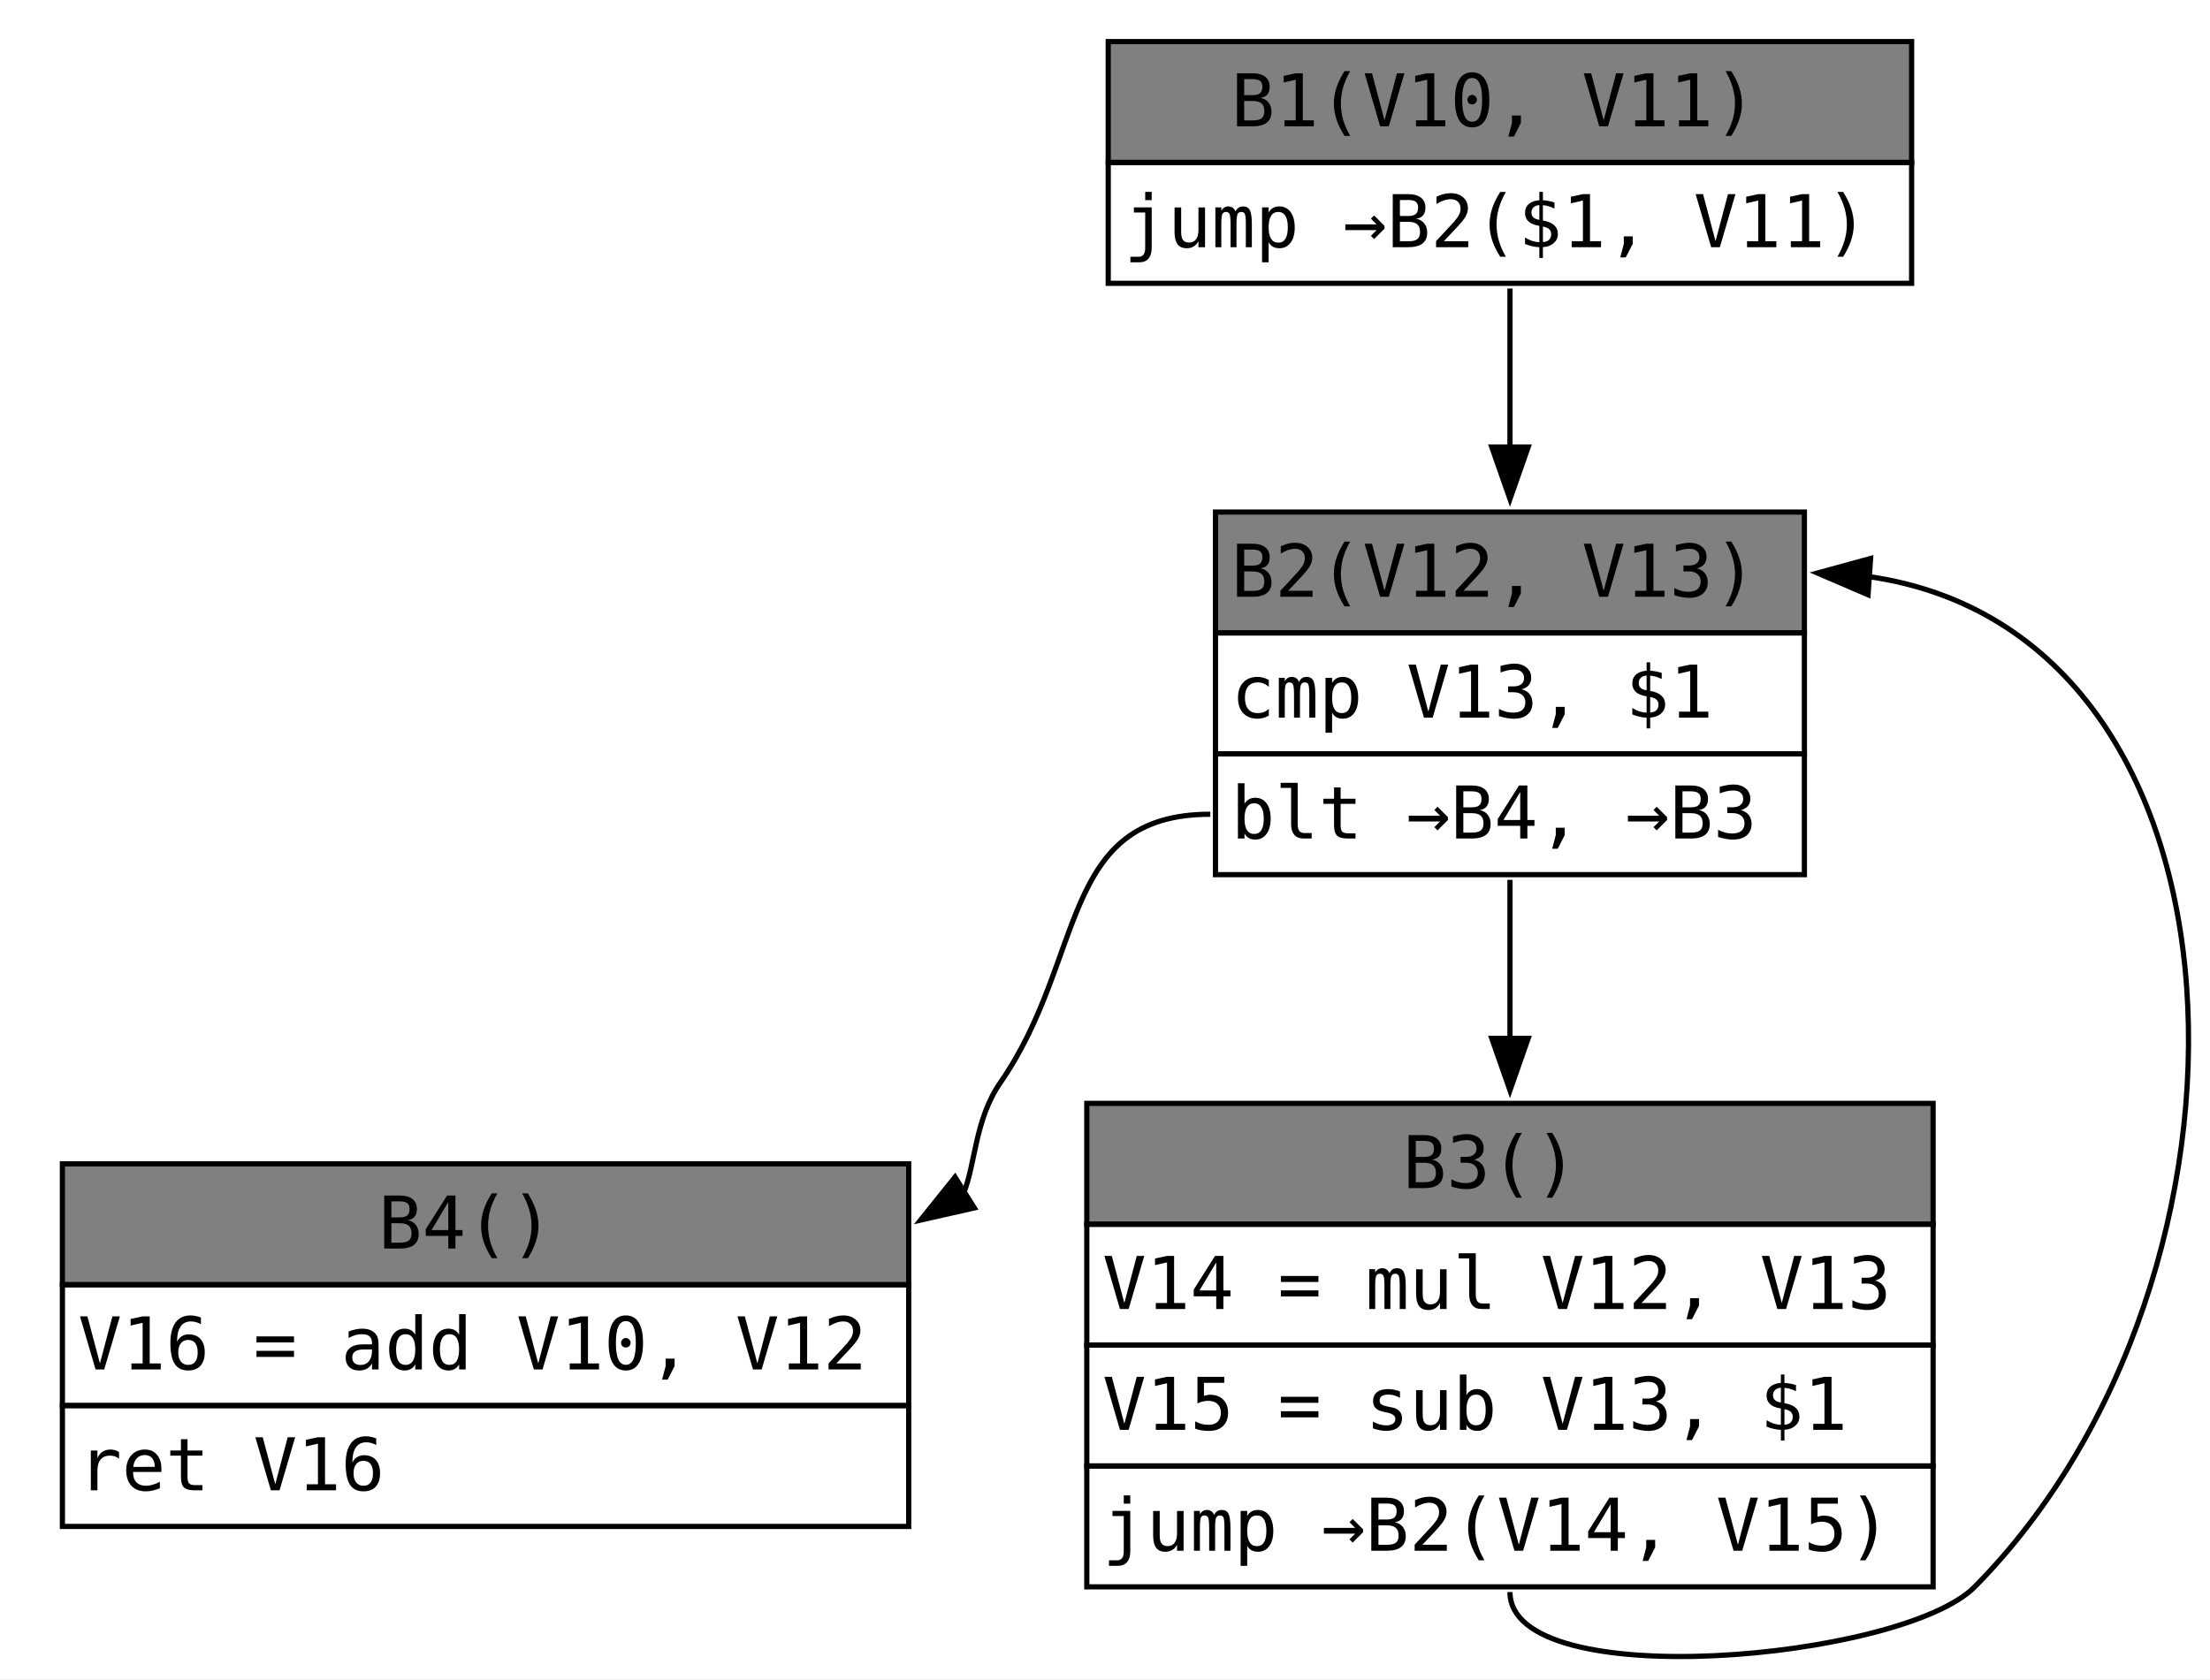
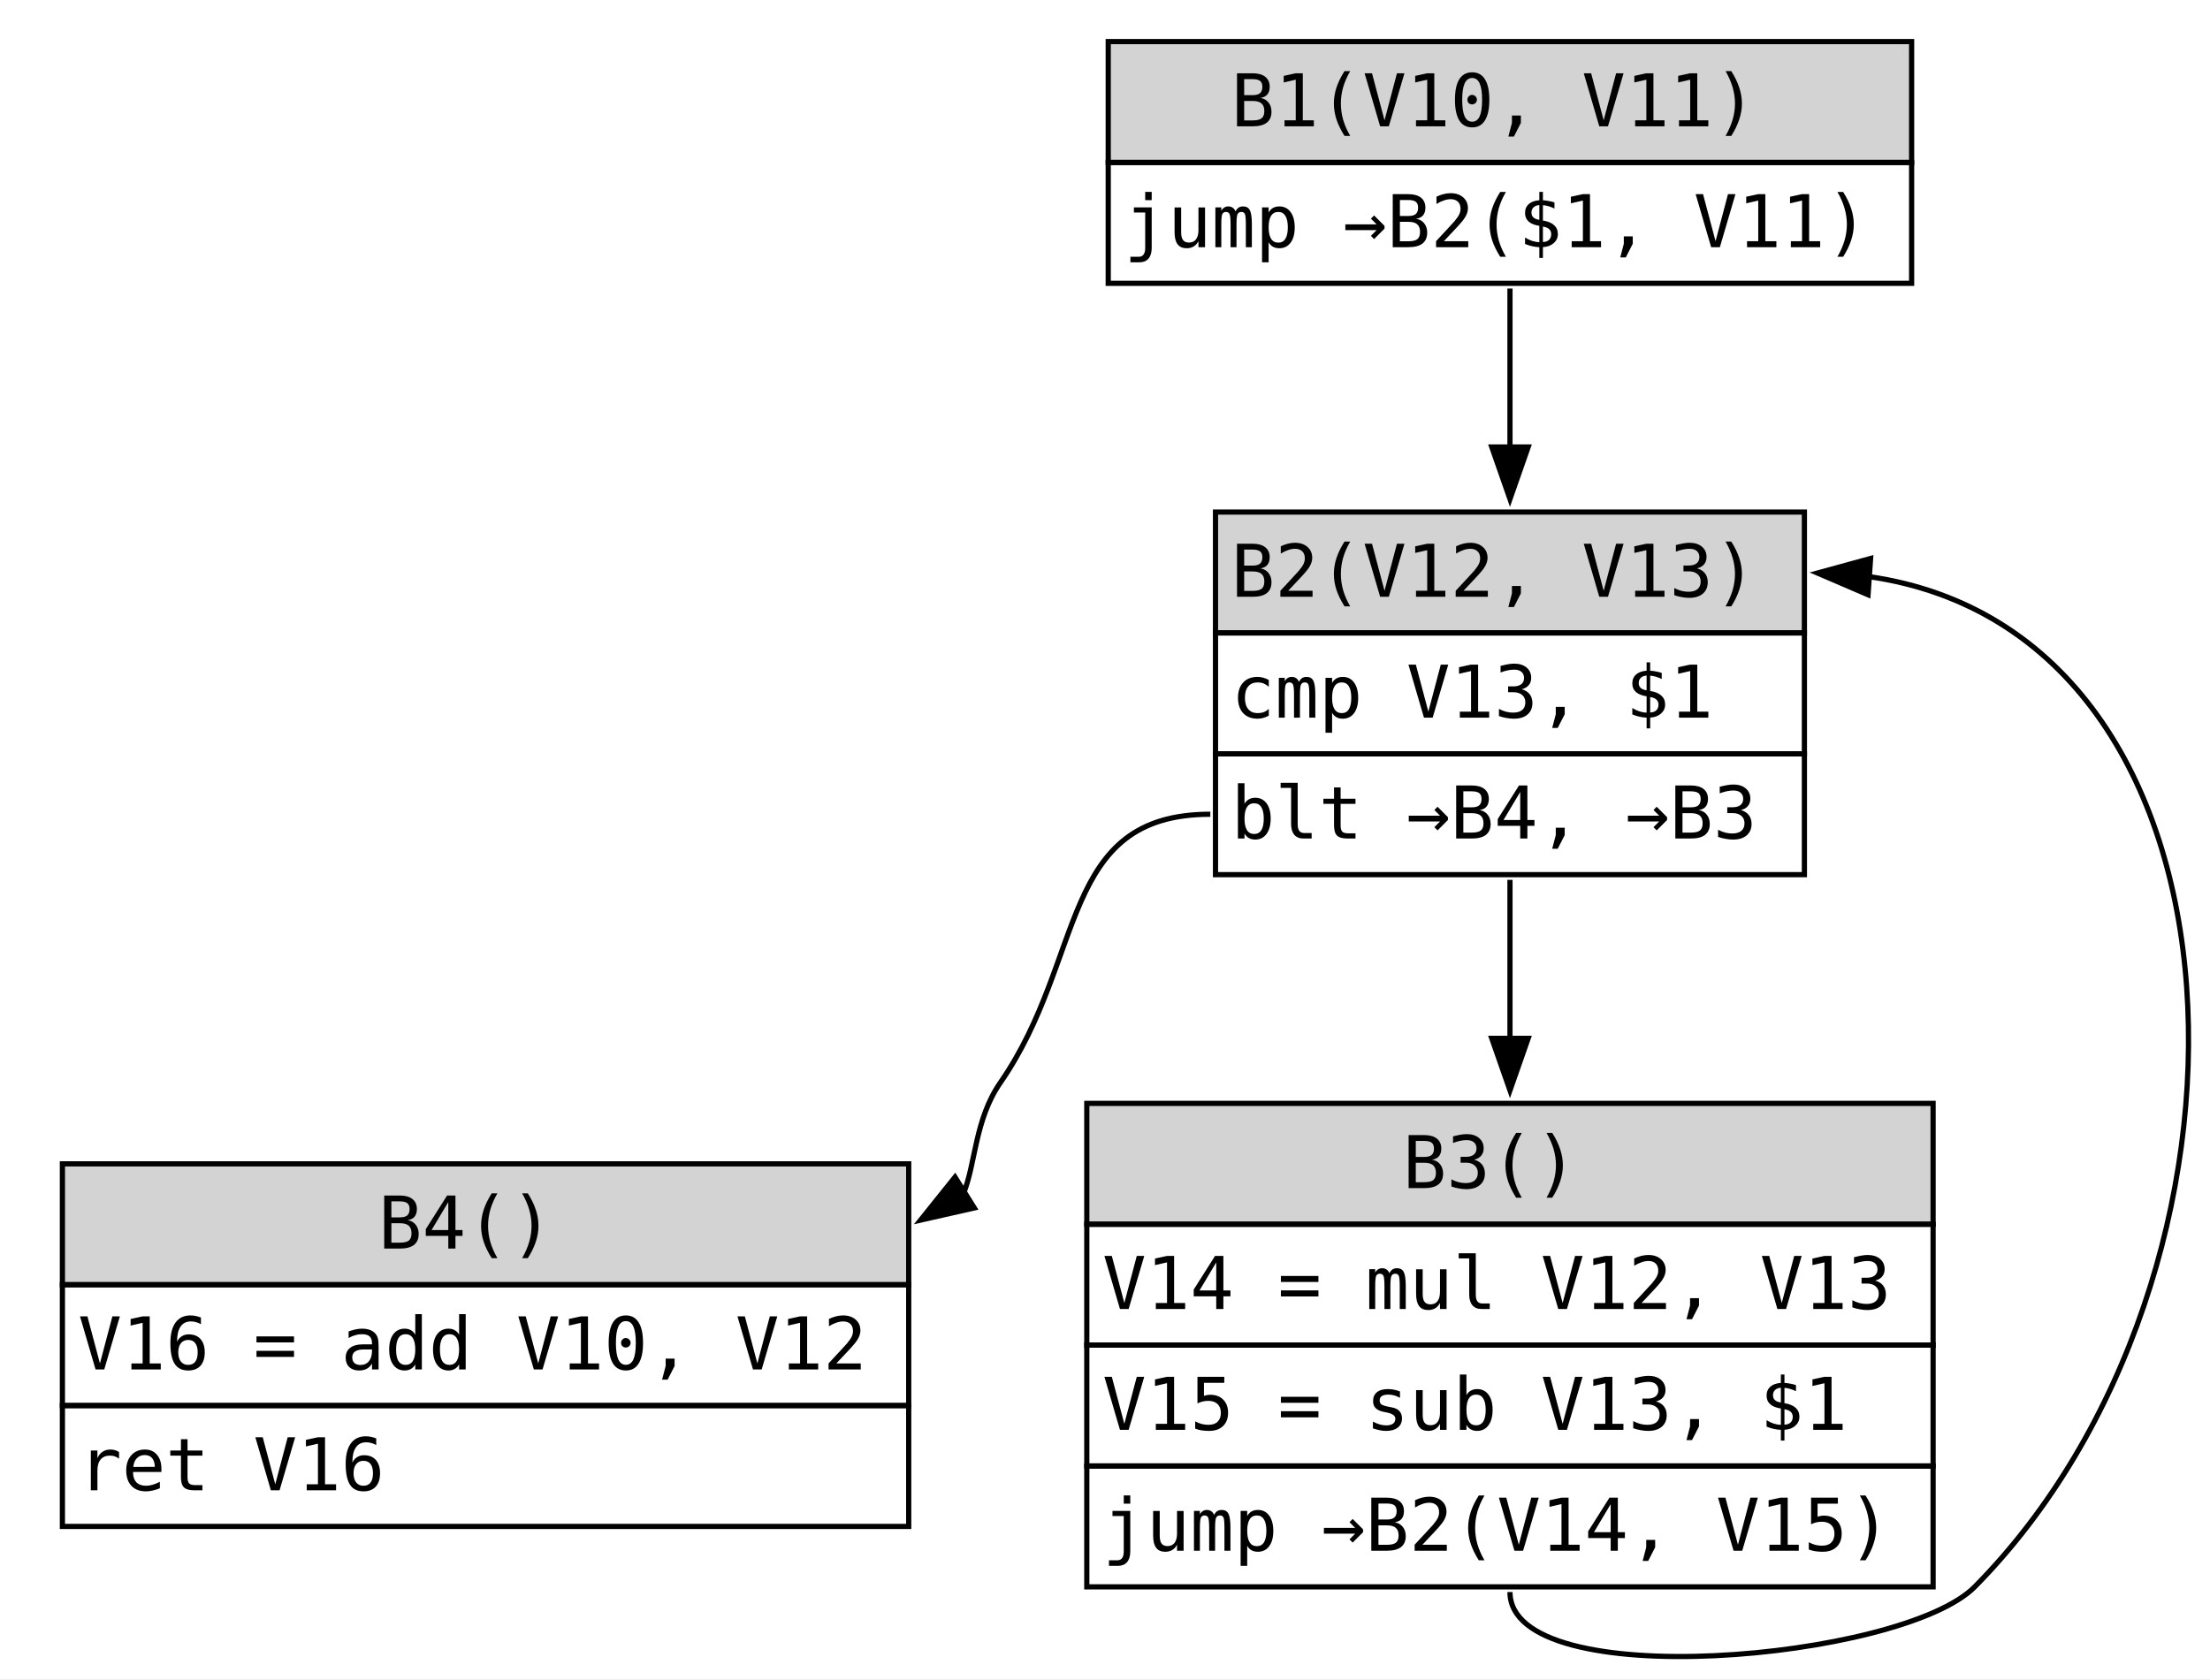
<svg xmlns="http://www.w3.org/2000/svg" width="425pt" height="323pt" viewBox="0.00 0.00 425.00 323.00">
  <g id="graph0" class="graph" transform="scale(1 1) rotate(0) translate(4 318.98)">
    <polygon fill="white" stroke="none" points="-4,4 -4,-318.98 421.22,-318.98 421.22,4 -4,4" />
    <g id="node1" class="node">
-       <polygon fill="gray" stroke="none" points="209.12,-287.73 209.12,-310.98 363.62,-310.98 363.62,-287.73 209.12,-287.73" />
+       <polygon fill="lightgray" stroke="none" points="209.12,-287.73 209.12,-310.98 363.62,-310.98 363.62,-287.73 209.12,-287.73" />
      <polygon fill="none" stroke="black" points="209.12,-287.73 209.12,-310.98 363.62,-310.98 363.62,-287.73 209.12,-287.73" />
      <text xml:space="preserve" text-anchor="start" x="232.75" y="-294.68" font-family="Monospace" font-size="14.00">B1(V10, V11) </text>
      <polygon fill="none" stroke="black" points="209.12,-264.48 209.12,-287.73 363.62,-287.73 363.62,-264.48 209.12,-264.48" />
      <text xml:space="preserve" text-anchor="start" x="212.12" y="-271.43" font-family="Monospace" font-size="14.00">jump →B2($1, V11) </text>
    </g>
    <g id="node2" class="node">
-       <polygon fill="gray" stroke="none" points="229.75,-197.23 229.75,-220.48 343,-220.48 343,-197.23 229.75,-197.23" />
+       <polygon fill="lightgray" stroke="none" points="229.75,-197.23 229.75,-220.48 343,-220.48 343,-197.23 229.75,-197.23" />
      <polygon fill="none" stroke="black" points="229.75,-197.23 229.75,-220.48 343,-220.48 343,-197.23 229.75,-197.23" />
      <text xml:space="preserve" text-anchor="start" x="232.75" y="-204.18" font-family="Monospace" font-size="14.00">B2(V12, V13) </text>
      <polygon fill="none" stroke="black" points="229.75,-173.98 229.75,-197.23 343,-197.23 343,-173.98 229.75,-173.98" />
      <text xml:space="preserve" text-anchor="start" x="232.75" y="-180.93" font-family="Monospace" font-size="14.00">cmp V13, $1 </text>
      <polygon fill="none" stroke="black" points="229.75,-150.73 229.75,-173.98 343,-173.98 343,-150.73 229.75,-150.73" />
      <text xml:space="preserve" text-anchor="start" x="232.75" y="-157.68" font-family="Monospace" font-size="14.00">blt →B4, →B3 </text>
    </g>
    <g id="edge1" class="edge">
      <path fill="none" stroke="black" d="M286.38,-263.48C286.38,-249.33 286.38,-243.23 286.38,-232.98" />
      <polygon fill="black" stroke="black" points="289.88,-232.99 286.38,-222.99 282.88,-232.99 289.88,-232.99" />
    </g>
    <g id="node3" class="node">
-       <polygon fill="gray" stroke="none" points="8,-71.85 8,-95.1 170.75,-95.1 170.75,-71.85 8,-71.85" />
+       <polygon fill="lightgray" stroke="none" points="8,-71.85 8,-95.1 170.75,-95.1 170.75,-71.85 8,-71.85" />
      <polygon fill="none" stroke="black" points="8,-71.85 8,-95.1 170.75,-95.1 170.75,-71.85 8,-71.85" />
      <text xml:space="preserve" text-anchor="start" x="68.75" y="-78.8" font-family="Monospace" font-size="14.00">B4() </text>
      <polygon fill="none" stroke="black" points="8,-48.6 8,-71.85 170.75,-71.85 170.75,-48.6 8,-48.6" />
      <text xml:space="preserve" text-anchor="start" x="11" y="-55.55" font-family="Monospace" font-size="14.00">V16 = add V10, V12 </text>
      <polygon fill="none" stroke="black" points="8,-25.35 8,-48.6 170.75,-48.6 170.75,-25.35 8,-25.35" />
      <text xml:space="preserve" text-anchor="start" x="11" y="-32.3" font-family="Monospace" font-size="14.00">ret V16 </text>
    </g>
    <g id="edge2" class="edge">
      <path fill="none" stroke="black" d="M228.75,-162.35C199.62,-162.35 204.96,-134.67 188.38,-110.73 183.45,-103.62 183.62,-95.06 181.3,-89.45" />
      <polygon fill="black" stroke="black" points="183.37,-86.62 173.03,-84.28 179.66,-92.55 183.37,-86.62" />
    </g>
    <g id="node4" class="node">
-       <polygon fill="gray" stroke="none" points="205,-83.48 205,-106.73 367.75,-106.73 367.75,-83.48 205,-83.48" />
+       <polygon fill="lightgray" stroke="none" points="205,-83.48 205,-106.73 367.75,-106.73 367.75,-83.48 205,-83.48" />
      <polygon fill="none" stroke="black" points="205,-83.48 205,-106.73 367.75,-106.73 367.75,-83.48 205,-83.48" />
      <text xml:space="preserve" text-anchor="start" x="265.75" y="-90.43" font-family="Monospace" font-size="14.00">B3() </text>
      <polygon fill="none" stroke="black" points="205,-60.23 205,-83.48 367.75,-83.48 367.75,-60.23 205,-60.23" />
      <text xml:space="preserve" text-anchor="start" x="208" y="-67.18" font-family="Monospace" font-size="14.00">V14 = mul V12, V13 </text>
      <polygon fill="none" stroke="black" points="205,-36.98 205,-60.23 367.75,-60.23 367.75,-36.98 205,-36.98" />
      <text xml:space="preserve" text-anchor="start" x="208" y="-43.93" font-family="Monospace" font-size="14.00">V15 = sub V13, $1 </text>
      <polygon fill="none" stroke="black" points="205,-13.73 205,-36.98 367.75,-36.98 367.75,-13.73 205,-13.73" />
      <text xml:space="preserve" text-anchor="start" x="208" y="-20.68" font-family="Monospace" font-size="14.00">jump →B2(V14, V15) </text>
    </g>
    <g id="edge3" class="edge">
      <path fill="none" stroke="black" d="M286.38,-149.73C286.38,-135.58 286.38,-129.48 286.38,-119.23" />
      <polygon fill="black" stroke="black" points="289.88,-119.24 286.38,-109.24 282.88,-119.24 289.88,-119.24" />
    </g>
    <g id="edge4" class="edge">
      <path fill="none" stroke="black" d="M286.38,-12.73C286.38,7.13 361.78,0.39 375.75,-13.73 434.75,-73.4 432.24,-197.08 355.34,-208.07" />
      <polygon fill="black" stroke="black" points="355.24,-204.57 345.51,-208.75 355.73,-211.55 355.24,-204.57" />
    </g>
  </g>
</svg>
